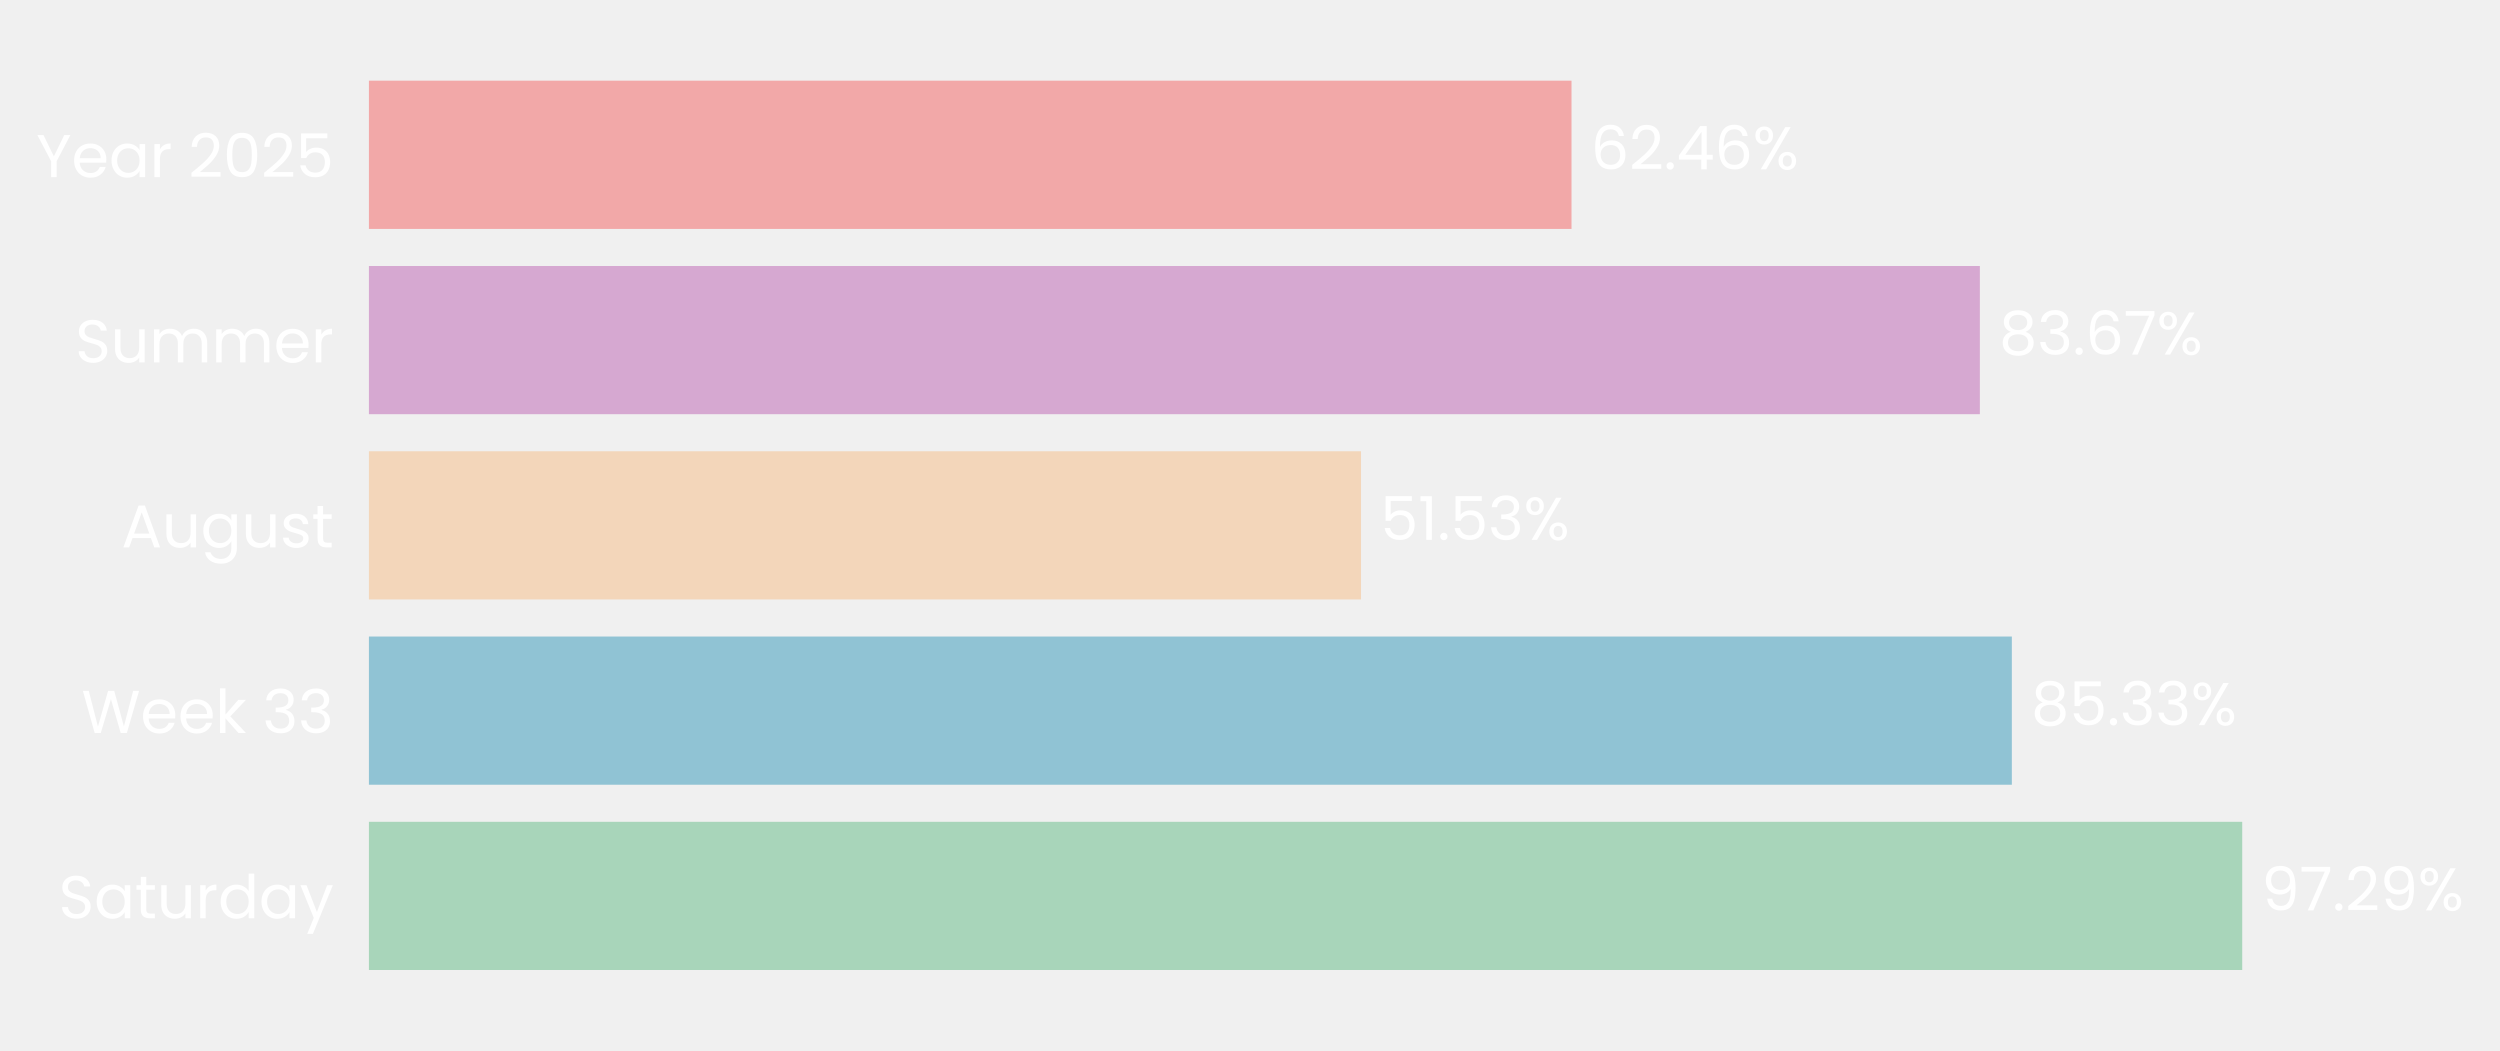
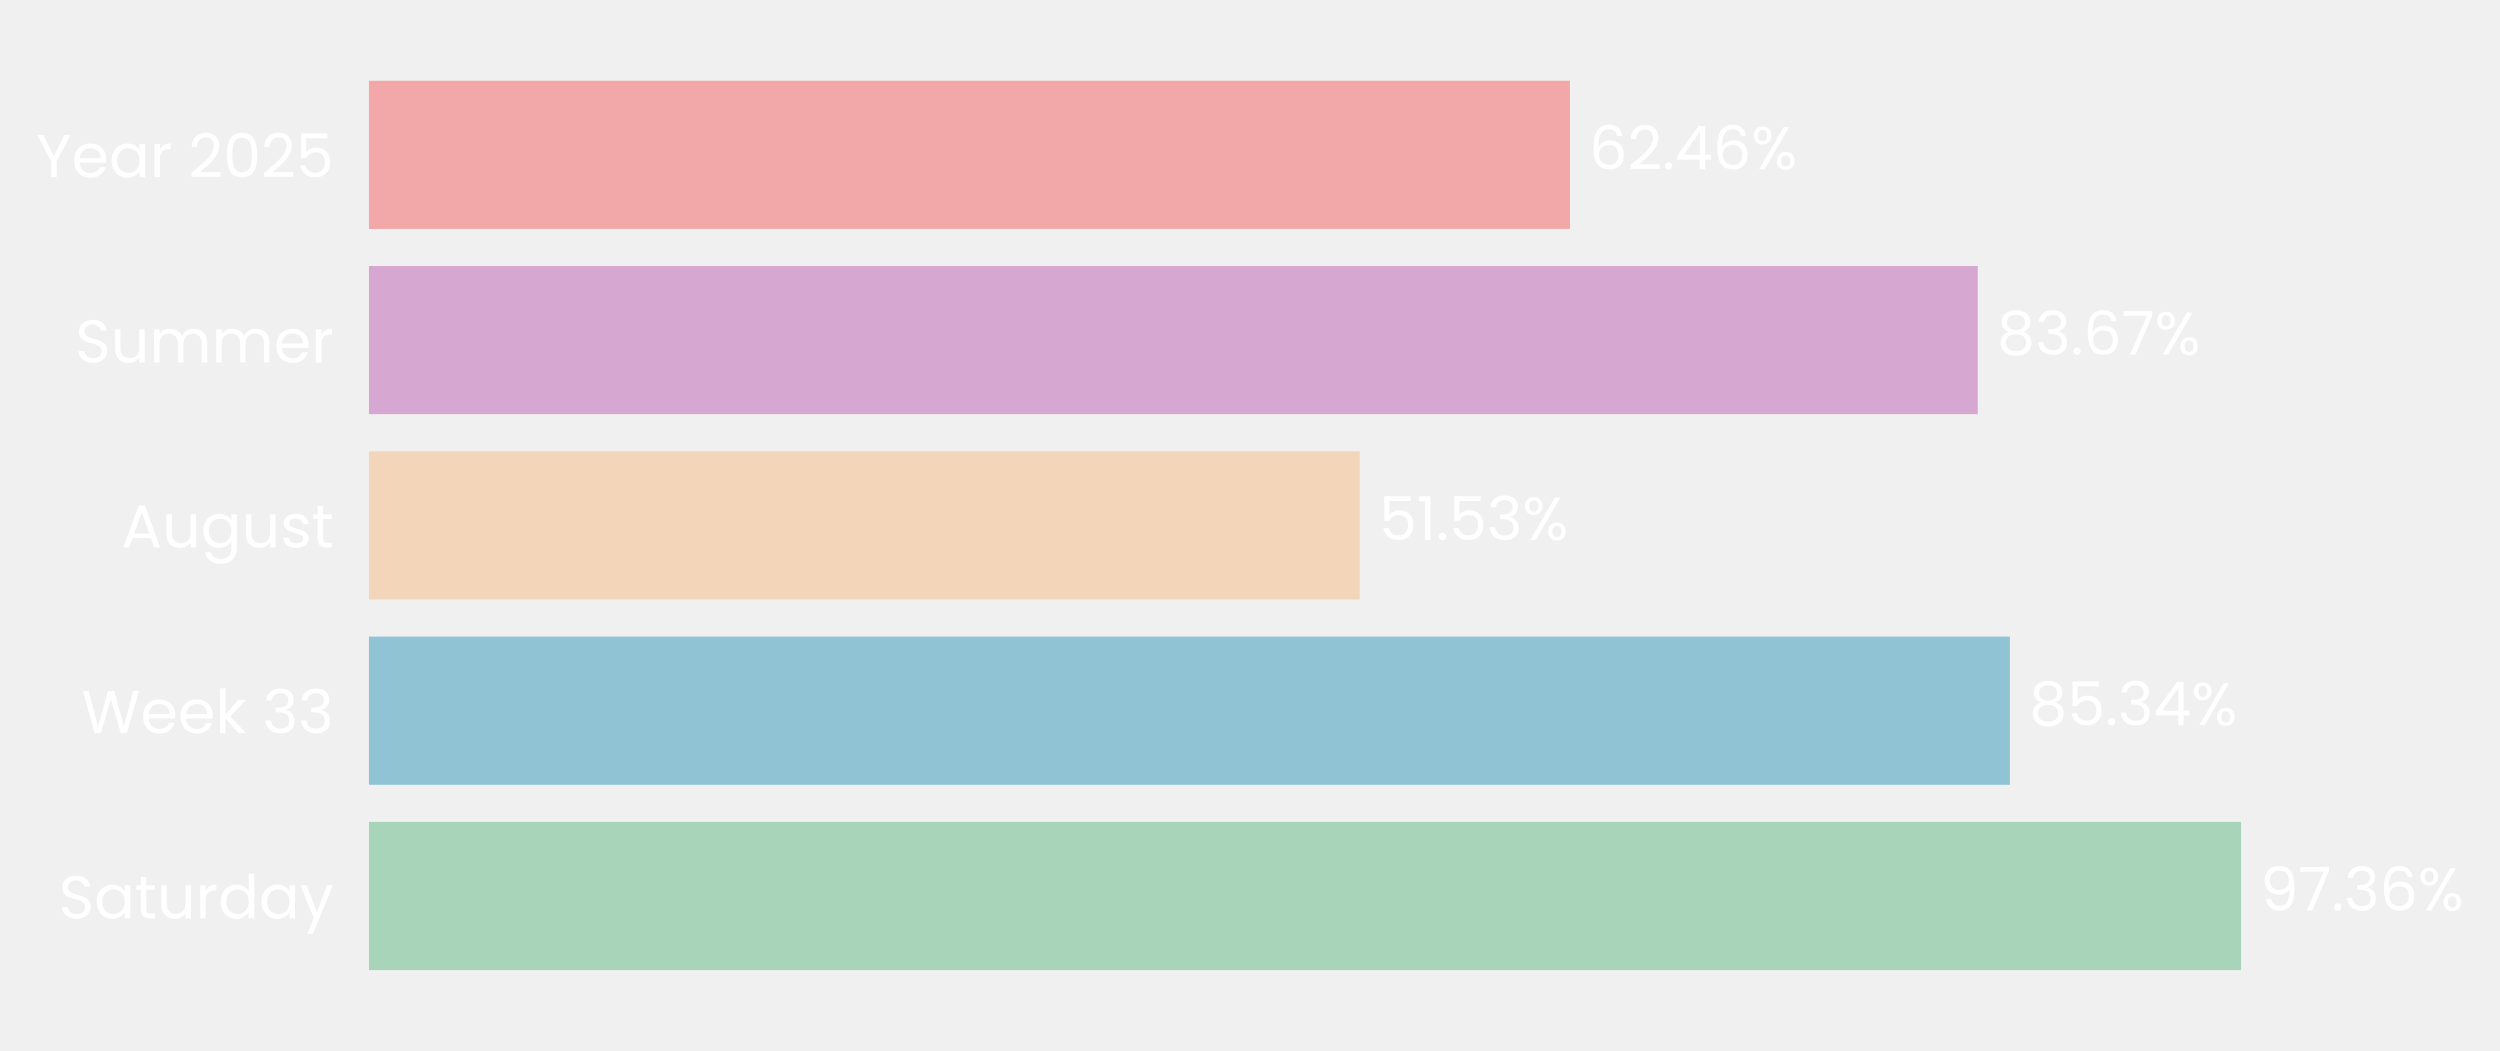
- <svg xmlns="http://www.w3.org/2000/svg" xmlns:xlink="http://www.w3.org/1999/xlink" width="496.798pt" height="208.8pt" viewBox="0 0 496.798 208.8" version="1.1">
+ <svg xmlns="http://www.w3.org/2000/svg" xmlns:xlink="http://www.w3.org/1999/xlink" width="496.76pt" height="208.8pt" viewBox="0 0 496.76 208.8" version="1.1">
  <defs>
    <style type="text/css">*{stroke-linejoin: round; stroke-linecap: butt}</style>
  </defs>
  <g id="figure_1">
    <g id="patch_1">
-       <path d="M 0 208.8  L 496.798 208.8  L 496.798 0  L 0 0  L 0 208.8  z " style="fill: none" />
+       <path d="M 0 208.8  L 496.76 208.8  L 496.76 0  L 0 0  L 0 208.8  z " style="fill: none" />
    </g>
    <g id="axes_1">
      <g id="patch_2">
-         <path d="M 73.311 201.6  L 455.934 201.6  L 455.934 7.2  L 73.311 7.2  L 73.311 201.6  z " style="fill: none" />
+         <path d="M 73.311 201.6  L 455.393 201.6  L 455.393 7.2  L 73.311 7.2  L 73.311 201.6  z " style="fill: none" />
      </g>
      <g id="patch_3">
-         <path d="M 73.311 192.764  L 445.571 192.764  L 445.571 163.309  L 73.311 163.309  z " clip-path="url(#p611c499817)" style="fill: #a8d5ba" />
+         <path d="M 73.311 192.764  L 445.31 192.764  L 445.31 163.309  L 73.311 163.309  z " clip-path="url(#p4c2370d248)" style="fill: #a8d5ba" />
      </g>
      <g id="patch_4">
-         <path d="M 73.311 155.945  L 399.793 155.945  L 399.793 126.491  L 73.311 126.491  z " clip-path="url(#p611c499817)" style="fill: #90c3d4" />
+         <path d="M 73.311 155.945  L 399.369 155.945  L 399.369 126.491  L 73.311 126.491  z " clip-path="url(#p4c2370d248)" style="fill: #90c3d4" />
      </g>
      <g id="patch_5">
-         <path d="M 73.311 119.127  L 270.46 119.127  L 270.46 89.673  L 73.311 89.673  z " clip-path="url(#p611c499817)" style="fill: #f3d6ba" />
+         <path d="M 73.311 119.127  L 270.189 119.127  L 270.189 89.673  L 73.311 89.673  z " clip-path="url(#p4c2370d248)" style="fill: #f3d6ba" />
      </g>
      <g id="patch_6">
-         <path d="M 73.311 82.309  L 393.437 82.309  L 393.437 52.855  L 73.311 52.855  z " clip-path="url(#p611c499817)" style="fill: #d6a8d1" />
+         <path d="M 73.311 82.309  L 392.987 82.309  L 392.987 52.855  L 73.311 52.855  z " clip-path="url(#p4c2370d248)" style="fill: #d6a8d1" />
      </g>
      <g id="patch_7">
-         <path d="M 73.311 45.491  L 312.291 45.491  L 312.291 16.036  L 73.311 16.036  z " clip-path="url(#p611c499817)" style="fill: #f2a8a8" />
+         <path d="M 73.311 45.491  L 311.954 45.491  L 311.954 16.036  L 73.311 16.036  z " clip-path="url(#p4c2370d248)" style="fill: #f2a8a8" />
      </g>
      <g id="matplotlib.axis_1">
        <g id="ytick_1">
          <g id="text_1">
            <g style="fill: #ffffff" transform="translate(11.65312 182.4764) scale(0.12 -0.12)">
              <defs>
                <path id="Poppins-Regular-53" d="M 1907 -45  Q 1466 -45 1117 112  Q 768 269 569 547  Q 371 826 365 1190  L 986 1190  Q 1018 877 1245 662  Q 1472 448 1907 448  Q 2323 448 2563 656  Q 2803 864 2803 1190  Q 2803 1446 2662 1606  Q 2522 1766 2310 1849  Q 2099 1933 1741 2029  Q 1299 2144 1033 2259  Q 768 2374 579 2620  Q 390 2867 390 3283  Q 390 3648 576 3929  Q 762 4211 1098 4364  Q 1434 4518 1869 4518  Q 2496 4518 2896 4204  Q 3296 3891 3347 3373  L 2707 3373  Q 2675 3629 2438 3824  Q 2202 4019 1811 4019  Q 1446 4019 1216 3830  Q 986 3642 986 3302  Q 986 3059 1123 2905  Q 1261 2752 1462 2672  Q 1664 2592 2029 2490  Q 2470 2368 2739 2249  Q 3008 2131 3200 1884  Q 3392 1638 3392 1216  Q 3392 890 3219 602  Q 3046 314 2707 134  Q 2368 -45 1907 -45  z " transform="scale(0.015625)" />
                <path id="Poppins-Regular-61" d="M 275 1766  Q 275 2304 492 2710  Q 710 3117 1091 3341  Q 1472 3565 1939 3565  Q 2400 3565 2739 3366  Q 3078 3168 3245 2867  L 3245 3507  L 3834 3507  L 3834 0  L 3245 0  L 3245 653  Q 3072 346 2729 144  Q 2387 -58 1933 -58  Q 1466 -58 1088 172  Q 710 403 492 819  Q 275 1235 275 1766  z M 3245 1760  Q 3245 2157 3085 2451  Q 2925 2746 2653 2902  Q 2381 3059 2054 3059  Q 1728 3059 1459 2905  Q 1190 2752 1030 2457  Q 870 2163 870 1766  Q 870 1363 1030 1065  Q 1190 768 1459 611  Q 1728 454 2054 454  Q 2381 454 2653 611  Q 2925 768 3085 1065  Q 3245 1363 3245 1760  z " transform="scale(0.015625)" />
                <path id="Poppins-Regular-74" d="M 1203 3027  L 1203 960  Q 1203 704 1312 598  Q 1421 493 1690 493  L 2118 493  L 2118 0  L 1594 0  Q 1107 0 864 224  Q 621 448 621 960  L 621 3027  L 166 3027  L 166 3507  L 621 3507  L 621 4390  L 1203 4390  L 1203 3507  L 2118 3507  L 2118 3027  L 1203 3027  z " transform="scale(0.015625)" />
                <path id="Poppins-Regular-75" d="M 3603 3507  L 3603 0  L 3021 0  L 3021 518  Q 2854 250 2556 99  Q 2259 -51 1901 -51  Q 1491 -51 1164 118  Q 838 288 649 627  Q 461 966 461 1453  L 461 3507  L 1037 3507  L 1037 1530  Q 1037 1011 1299 732  Q 1562 454 2016 454  Q 2483 454 2752 742  Q 3021 1030 3021 1581  L 3021 3507  L 3603 3507  z " transform="scale(0.015625)" />
                <path id="Poppins-Regular-72" d="M 1075 2938  Q 1229 3238 1513 3404  Q 1798 3571 2208 3571  L 2208 2970  L 2054 2970  Q 1075 2970 1075 1907  L 1075 0  L 493 0  L 493 3507  L 1075 3507  L 1075 2938  z " transform="scale(0.015625)" />
                <path id="Poppins-Regular-64" d="M 275 1766  Q 275 2304 492 2710  Q 710 3117 1091 3341  Q 1472 3565 1946 3565  Q 2355 3565 2707 3376  Q 3059 3187 3245 2880  L 3245 4736  L 3834 4736  L 3834 0  L 3245 0  L 3245 659  Q 3072 346 2733 144  Q 2394 -58 1939 -58  Q 1472 -58 1091 172  Q 710 403 492 819  Q 275 1235 275 1766  z M 3245 1760  Q 3245 2157 3085 2451  Q 2925 2746 2653 2902  Q 2381 3059 2054 3059  Q 1728 3059 1459 2905  Q 1190 2752 1030 2457  Q 870 2163 870 1766  Q 870 1363 1030 1065  Q 1190 768 1459 611  Q 1728 454 2054 454  Q 2381 454 2653 611  Q 2925 768 3085 1065  Q 3245 1363 3245 1760  z " transform="scale(0.015625)" />
                <path id="Poppins-Regular-79" d="M 3514 3507  L 1402 -1651  L 800 -1651  L 1491 38  L 77 3507  L 723 3507  L 1824 666  L 2912 3507  L 3514 3507  z " transform="scale(0.015625)" />
              </defs>
              <use xlink:href="#Poppins-Regular-53" />
              <use xlink:href="#Poppins-Regular-61" transform="translate(58.7 0)" />
              <use xlink:href="#Poppins-Regular-74" transform="translate(126.3 0)" />
              <use xlink:href="#Poppins-Regular-75" transform="translate(162.7 0)" />
              <use xlink:href="#Poppins-Regular-72" transform="translate(226.7 0)" />
              <use xlink:href="#Poppins-Regular-64" transform="translate(264 0)" />
              <use xlink:href="#Poppins-Regular-61" transform="translate(331.5999 0)" />
              <use xlink:href="#Poppins-Regular-79" transform="translate(399.1999 0)" />
            </g>
          </g>
        </g>
        <g id="ytick_2">
          <g id="text_2">
            <g style="fill: #ffffff" transform="translate(16.19813 145.6582) scale(0.12 -0.12)">
              <defs>
                <path id="Poppins-Regular-57" d="M 6099 4461  L 4806 0  L 4154 0  L 3117 3590  L 2042 0  L 1395 -6  L 147 4461  L 768 4461  L 1741 678  L 2816 4461  L 3469 4461  L 4493 691  L 5472 4461  L 6099 4461  z " transform="scale(0.015625)" />
                <path id="Poppins-Regular-65" d="M 3693 1888  Q 3693 1722 3674 1536  L 870 1536  Q 902 1018 1225 726  Q 1549 435 2010 435  Q 2387 435 2640 611  Q 2893 787 2995 1082  L 3622 1082  Q 3482 576 3059 259  Q 2637 -58 2010 -58  Q 1510 -58 1116 166  Q 723 390 499 803  Q 275 1216 275 1760  Q 275 2304 492 2713  Q 710 3123 1104 3344  Q 1498 3565 2010 3565  Q 2509 3565 2893 3347  Q 3277 3130 3485 2749  Q 3693 2368 3693 1888  z M 3091 2010  Q 3091 2342 2944 2582  Q 2797 2822 2544 2947  Q 2291 3072 1984 3072  Q 1542 3072 1232 2790  Q 922 2509 877 2010  L 3091 2010  z " transform="scale(0.015625)" />
                <path id="Poppins-Regular-6b" d="M 2451 0  L 1075 1549  L 1075 0  L 493 0  L 493 4736  L 1075 4736  L 1075 1952  L 2426 3507  L 3238 3507  L 1587 1760  L 3245 0  L 2451 0  z " transform="scale(0.015625)" />
                <path id="Poppins-Regular-20" transform="scale(0.015625)" />
                <path id="Poppins-Regular-33" d="M 384 3462  Q 429 4051 838 4384  Q 1248 4717 1901 4717  Q 2336 4717 2653 4560  Q 2970 4403 3133 4134  Q 3296 3866 3296 3526  Q 3296 3130 3069 2842  Q 2842 2554 2477 2470  L 2477 2438  Q 2893 2336 3136 2035  Q 3379 1734 3379 1248  Q 3379 883 3212 592  Q 3046 301 2713 134  Q 2381 -32 1914 -32  Q 1235 -32 800 323  Q 365 678 314 1331  L 877 1331  Q 922 947 1190 704  Q 1459 461 1907 461  Q 2355 461 2588 694  Q 2822 928 2822 1299  Q 2822 1779 2502 1990  Q 2182 2202 1536 2202  L 1389 2202  L 1389 2688  L 1542 2688  Q 2131 2694 2432 2883  Q 2733 3072 2733 3469  Q 2733 3808 2512 4013  Q 2291 4218 1882 4218  Q 1485 4218 1241 4013  Q 998 3808 954 3462  L 384 3462  z " transform="scale(0.015625)" />
              </defs>
              <use xlink:href="#Poppins-Regular-57" />
              <use xlink:href="#Poppins-Regular-65" transform="translate(97.59999 0)" />
              <use xlink:href="#Poppins-Regular-65" transform="translate(159.6 0)" />
              <use xlink:href="#Poppins-Regular-6b" transform="translate(221.6 0)" />
              <use xlink:href="#Poppins-Regular-20" transform="translate(273.0999 0)" />
              <use xlink:href="#Poppins-Regular-33" transform="translate(299.7999 0)" />
              <use xlink:href="#Poppins-Regular-33" transform="translate(358.6999 0)" />
            </g>
          </g>
        </g>
        <g id="ytick_3">
          <g id="text_3">
            <g style="fill: #ffffff" transform="translate(24.11812 108.78) scale(0.12 -0.12)">
              <defs>
                <path id="Poppins-Regular-41" d="M 3130 992  L 1184 992  L 826 0  L 211 0  L 1824 4435  L 2496 4435  L 4102 0  L 3488 0  L 3130 992  z M 2963 1466  L 2157 3718  L 1350 1466  L 2963 1466  z " transform="scale(0.015625)" />
                <path id="Poppins-Regular-67" d="M 1939 3565  Q 2394 3565 2736 3366  Q 3078 3168 3245 2867  L 3245 3507  L 3834 3507  L 3834 -77  Q 3834 -557 3629 -931  Q 3424 -1306 3043 -1517  Q 2662 -1728 2157 -1728  Q 1466 -1728 1005 -1401  Q 544 -1075 461 -512  L 1037 -512  Q 1133 -832 1433 -1027  Q 1734 -1222 2157 -1222  Q 2637 -1222 2941 -921  Q 3245 -621 3245 -77  L 3245 659  Q 3072 352 2733 147  Q 2394 -58 1939 -58  Q 1472 -58 1091 172  Q 710 403 492 819  Q 275 1235 275 1766  Q 275 2304 492 2710  Q 710 3117 1091 3341  Q 1472 3565 1939 3565  z M 3245 1760  Q 3245 2157 3085 2451  Q 2925 2746 2653 2902  Q 2381 3059 2054 3059  Q 1728 3059 1459 2905  Q 1190 2752 1030 2457  Q 870 2163 870 1766  Q 870 1363 1030 1065  Q 1190 768 1459 611  Q 1728 454 2054 454  Q 2381 454 2653 611  Q 2925 768 3085 1065  Q 3245 1363 3245 1760  z " transform="scale(0.015625)" />
                <path id="Poppins-Regular-73" d="M 1734 -58  Q 1331 -58 1011 80  Q 691 218 505 464  Q 320 710 301 1030  L 902 1030  Q 928 768 1149 601  Q 1370 435 1728 435  Q 2061 435 2253 582  Q 2445 730 2445 954  Q 2445 1184 2240 1296  Q 2035 1408 1606 1517  Q 1216 1619 969 1724  Q 723 1830 547 2038  Q 371 2246 371 2586  Q 371 2854 531 3078  Q 691 3302 985 3433  Q 1280 3565 1658 3565  Q 2240 3565 2598 3270  Q 2957 2976 2982 2464  L 2400 2464  Q 2381 2739 2179 2905  Q 1978 3072 1638 3072  Q 1325 3072 1139 2937  Q 954 2803 954 2586  Q 954 2413 1066 2301  Q 1178 2189 1347 2121  Q 1517 2054 1818 1971  Q 2195 1869 2432 1769  Q 2669 1670 2838 1472  Q 3008 1274 3014 954  Q 3014 666 2854 435  Q 2694 205 2403 73  Q 2112 -58 1734 -58  z " transform="scale(0.015625)" />
              </defs>
              <use xlink:href="#Poppins-Regular-41" />
              <use xlink:href="#Poppins-Regular-75" transform="translate(67.39999 0)" />
              <use xlink:href="#Poppins-Regular-67" transform="translate(131.4 0)" />
              <use xlink:href="#Poppins-Regular-75" transform="translate(199 0)" />
              <use xlink:href="#Poppins-Regular-73" transform="translate(263 0)" />
              <use xlink:href="#Poppins-Regular-74" transform="translate(315.2 0)" />
            </g>
          </g>
        </g>
        <g id="ytick_4">
          <g id="text_4">
            <g style="fill: #ffffff" transform="translate(14.95125 72.02182) scale(0.12 -0.12)">
              <defs>
                <path id="Poppins-Regular-6d" d="M 4710 3571  Q 5120 3571 5440 3401  Q 5760 3232 5945 2893  Q 6131 2554 6131 2067  L 6131 0  L 5555 0  L 5555 1984  Q 5555 2509 5296 2787  Q 5037 3066 4595 3066  Q 4141 3066 3872 2774  Q 3603 2483 3603 1933  L 3603 0  L 3027 0  L 3027 1984  Q 3027 2509 2768 2787  Q 2509 3066 2067 3066  Q 1613 3066 1344 2774  Q 1075 2483 1075 1933  L 1075 0  L 493 0  L 493 3507  L 1075 3507  L 1075 3002  Q 1248 3277 1539 3424  Q 1830 3571 2182 3571  Q 2624 3571 2963 3372  Q 3302 3174 3469 2790  Q 3616 3162 3955 3366  Q 4294 3571 4710 3571  z " transform="scale(0.015625)" />
              </defs>
              <use xlink:href="#Poppins-Regular-53" />
              <use xlink:href="#Poppins-Regular-75" transform="translate(58.7 0)" />
              <use xlink:href="#Poppins-Regular-6d" transform="translate(122.7 0)" />
              <use xlink:href="#Poppins-Regular-6d" transform="translate(225.7 0)" />
              <use xlink:href="#Poppins-Regular-65" transform="translate(328.7 0)" />
              <use xlink:href="#Poppins-Regular-72" transform="translate(390.6999 0)" />
            </g>
          </g>
        </g>
        <g id="ytick_5">
          <g id="text_5">
            <g style="fill: #ffffff" transform="translate(7.2 35.20364) scale(0.12 -0.12)">
              <defs>
                <path id="Poppins-Regular-59" d="M 3616 4461  L 2163 1683  L 2163 0  L 1581 0  L 1581 1683  L 122 4461  L 768 4461  L 1869 2202  L 2970 4461  L 3616 4461  z " transform="scale(0.015625)" />
                <path id="Poppins-Regular-32" d="M 326 467  Q 1139 1120 1600 1539  Q 2061 1958 2377 2416  Q 2694 2874 2694 3315  Q 2694 3731 2492 3971  Q 2291 4211 1843 4211  Q 1408 4211 1168 3939  Q 928 3667 909 3213  L 346 3213  Q 371 3930 780 4320  Q 1190 4710 1837 4710  Q 2496 4710 2883 4345  Q 3270 3981 3270 3341  Q 3270 2810 2953 2307  Q 2637 1805 2233 1424  Q 1830 1043 1203 538  L 3405 538  L 3405 51  L 326 51  L 326 467  z " transform="scale(0.015625)" />
                <path id="Poppins-Regular-30" d="M 397 2362  Q 397 3462 755 4080  Q 1114 4698 2010 4698  Q 2899 4698 3257 4080  Q 3616 3462 3616 2362  Q 3616 1242 3257 621  Q 2899 0 2010 0  Q 1114 0 755 621  Q 397 1242 397 2362  z M 3040 2362  Q 3040 2918 2966 3305  Q 2893 3693 2665 3929  Q 2438 4166 2010 4166  Q 1574 4166 1347 3929  Q 1120 3693 1046 3305  Q 973 2918 973 2362  Q 973 1786 1046 1395  Q 1120 1005 1347 768  Q 1574 531 2010 531  Q 2438 531 2665 768  Q 2893 1005 2966 1395  Q 3040 1786 3040 2362  z " transform="scale(0.015625)" />
                <path id="Poppins-Regular-35" d="M 3347 4122  L 1101 4122  L 1101 2662  Q 1248 2867 1536 2998  Q 1824 3130 2157 3130  Q 2688 3130 3021 2909  Q 3354 2688 3498 2339  Q 3642 1990 3642 1600  Q 3642 1139 3469 774  Q 3296 410 2941 198  Q 2586 -13 2061 -13  Q 1389 -13 973 332  Q 557 678 467 1254  L 1037 1254  Q 1120 890 1389 685  Q 1658 480 2067 480  Q 2573 480 2829 784  Q 3085 1088 3085 1587  Q 3085 2086 2829 2358  Q 2573 2630 2074 2630  Q 1734 2630 1481 2467  Q 1229 2304 1114 2022  L 563 2022  L 563 4634  L 3347 4634  L 3347 4122  z " transform="scale(0.015625)" />
              </defs>
              <use xlink:href="#Poppins-Regular-59" />
              <use xlink:href="#Poppins-Regular-65" transform="translate(58.39999 0)" />
              <use xlink:href="#Poppins-Regular-61" transform="translate(120.4 0)" />
              <use xlink:href="#Poppins-Regular-72" transform="translate(188 0)" />
              <use xlink:href="#Poppins-Regular-20" transform="translate(225.3 0)" />
              <use xlink:href="#Poppins-Regular-32" transform="translate(252 0)" />
              <use xlink:href="#Poppins-Regular-30" transform="translate(309.4999 0)" />
              <use xlink:href="#Poppins-Regular-32" transform="translate(372.2999 0)" />
              <use xlink:href="#Poppins-Regular-35" transform="translate(429.7999 0)" />
            </g>
          </g>
        </g>
      </g>
      <g id="text_6">
-         <g style="fill: #ffffff" transform="translate(449.3975 180.9164) scale(0.12 -0.12)">
+         <g style="fill: #ffffff" transform="translate(449.1309 180.9164) scale(0.12 -0.12)">
          <defs>
            <path id="Poppins-Regular-39" d="M 1146 1242  Q 1210 877 1443 678  Q 1677 480 2074 480  Q 2605 480 2857 896  Q 3110 1312 3098 2298  Q 2963 2010 2649 1846  Q 2336 1683 1952 1683  Q 1523 1683 1187 1859  Q 851 2035 659 2374  Q 467 2714 467 3194  Q 467 3878 864 4297  Q 1261 4717 1990 4717  Q 2886 4717 3248 4134  Q 3610 3552 3610 2400  Q 3610 1594 3466 1069  Q 3322 544 2979 269  Q 2637 -6 2042 -6  Q 1389 -6 1024 346  Q 659 698 608 1242  L 1146 1242  z M 2048 2176  Q 2477 2176 2752 2441  Q 3027 2707 3027 3162  Q 3027 3642 2758 3936  Q 2490 4230 2003 4230  Q 1555 4230 1289 3948  Q 1024 3667 1024 3206  Q 1024 2739 1286 2457  Q 1549 2176 2048 2176  z " transform="scale(0.015625)" />
            <path id="Poppins-Regular-37" d="M 3245 4173  L 1466 0  L 877 0  L 2682 4115  L 211 4115  L 211 4614  L 3245 4614  L 3245 4173  z " transform="scale(0.015625)" />
            <path id="Poppins-Regular-2e" d="M 678 -38  Q 512 -38 397 77  Q 282 192 282 358  Q 282 525 397 640  Q 512 755 678 755  Q 838 755 950 640  Q 1062 525 1062 358  Q 1062 192 950 77  Q 838 -38 678 -38  z " transform="scale(0.015625)" />
+             <path id="Poppins-Regular-36" d="M 2976 3526  Q 2835 4237 2099 4237  Q 1530 4237 1248 3798  Q 966 3360 973 2355  Q 1120 2688 1462 2877  Q 1805 3066 2227 3066  Q 2886 3066 3280 2656  Q 3674 2246 3674 1523  Q 3674 1088 3504 742  Q 3334 397 2992 192  Q 2650 -13 2163 -13  Q 1504 -13 1133 281  Q 762 576 614 1094  Q 467 1613 467 2374  Q 467 4723 2106 4723  Q 2733 4723 3091 4384  Q 3450 4045 3514 3526  L 2976 3526  z M 2106 2573  Q 1830 2573 1587 2461  Q 1344 2349 1193 2121  Q 1043 1894 1043 1568  Q 1043 1082 1324 778  Q 1606 474 2131 474  Q 2579 474 2844 752  Q 3110 1030 3110 1504  Q 3110 2003 2854 2288  Q 2598 2573 2106 2573  z " transform="scale(0.015625)" />
            <path id="Poppins-Regular-25" d="M 269 3584  Q 269 4019 531 4278  Q 794 4538 1203 4538  Q 1613 4538 1875 4278  Q 2138 4019 2138 3584  Q 2138 3142 1875 2883  Q 1613 2624 1203 2624  Q 794 2624 531 2883  Q 269 3142 269 3584  z M 4006 4467  L 1414 0  L 838 0  L 3430 4467  L 4006 4467  z M 1203 4179  Q 986 4179 861 4028  Q 736 3878 736 3584  Q 736 3290 861 3136  Q 986 2982 1203 2982  Q 1421 2982 1549 3139  Q 1677 3296 1677 3584  Q 1677 3878 1549 4028  Q 1421 4179 1203 4179  z M 2720 883  Q 2720 1325 2982 1584  Q 3245 1843 3654 1843  Q 4064 1843 4323 1584  Q 4582 1325 4582 883  Q 4582 448 4323 185  Q 4064 -77 3654 -77  Q 3245 -77 2982 182  Q 2720 442 2720 883  z M 3648 1478  Q 3430 1478 3302 1328  Q 3174 1178 3174 883  Q 3174 595 3302 444  Q 3430 294 3648 294  Q 3866 294 3994 444  Q 4122 595 4122 883  Q 4122 1178 3994 1328  Q 3866 1478 3648 1478  z " transform="scale(0.015625)" />
          </defs>
          <use xlink:href="#Poppins-Regular-39" />
          <use xlink:href="#Poppins-Regular-37" transform="translate(62.99999 0)" />
          <use xlink:href="#Poppins-Regular-2e" transform="translate(117.6 0)" />
-           <use xlink:href="#Poppins-Regular-32" transform="translate(138.6 0)" />
-           <use xlink:href="#Poppins-Regular-39" transform="translate(196.0999 0)" />
-           <use xlink:href="#Poppins-Regular-25" transform="translate(259.0999 0)" />
+           <use xlink:href="#Poppins-Regular-33" transform="translate(138.6 0)" />
+           <use xlink:href="#Poppins-Regular-36" transform="translate(197.5 0)" />
+           <use xlink:href="#Poppins-Regular-25" transform="translate(260.9999 0)" />
        </g>
      </g>
      <g id="text_7">
-         <g style="fill: #ffffff" transform="translate(403.6194 144.0982) scale(0.12 -0.12)">
+         <g style="fill: #ffffff" transform="translate(403.1901 144.0982) scale(0.12 -0.12)">
          <defs>
            <path id="Poppins-Regular-38" d="M 1242 2406  Q 883 2547 691 2816  Q 499 3085 499 3469  Q 499 3814 672 4092  Q 845 4371 1187 4534  Q 1530 4698 2016 4698  Q 2502 4698 2844 4534  Q 3187 4371 3363 4092  Q 3539 3814 3539 3469  Q 3539 3098 3340 2819  Q 3142 2541 2797 2406  Q 3194 2285 3427 1981  Q 3661 1677 3661 1248  Q 3661 832 3456 521  Q 3251 211 2876 41  Q 2502 -128 2016 -128  Q 1530 -128 1162 41  Q 794 211 589 521  Q 384 832 384 1248  Q 384 1677 614 1984  Q 845 2291 1242 2406  z M 2976 3398  Q 2976 3789 2720 4000  Q 2464 4211 2016 4211  Q 1574 4211 1318 4000  Q 1062 3789 1062 3392  Q 1062 3034 1328 2816  Q 1594 2598 2016 2598  Q 2445 2598 2710 2819  Q 2976 3040 2976 3398  z M 2016 2150  Q 1542 2150 1241 1929  Q 941 1709 941 1267  Q 941 858 1232 608  Q 1523 358 2016 358  Q 2509 358 2797 608  Q 3085 858 3085 1267  Q 3085 1696 2790 1923  Q 2496 2150 2016 2150  z " transform="scale(0.015625)" />
+             <path id="Poppins-Regular-34" d="M 256 1030  L 256 1472  L 2502 4582  L 3200 4582  L 3200 1536  L 3840 1536  L 3840 1030  L 3200 1030  L 3200 0  L 2624 0  L 2624 1030  L 256 1030  z M 2650 3974  L 928 1536  L 2650 1536  L 2650 3974  z " transform="scale(0.015625)" />
          </defs>
          <use xlink:href="#Poppins-Regular-38" />
          <use xlink:href="#Poppins-Regular-35" transform="translate(63.09999 0)" />
          <use xlink:href="#Poppins-Regular-2e" transform="translate(125.9 0)" />
          <use xlink:href="#Poppins-Regular-33" transform="translate(146.9 0)" />
-           <use xlink:href="#Poppins-Regular-33" transform="translate(205.8 0)" />
-           <use xlink:href="#Poppins-Regular-25" transform="translate(264.7 0)" />
+           <use xlink:href="#Poppins-Regular-34" transform="translate(205.8 0)" />
+           <use xlink:href="#Poppins-Regular-25" transform="translate(268.7 0)" />
        </g>
      </g>
      <g id="text_8">
-         <g style="fill: #ffffff" transform="translate(274.2859 107.28) scale(0.12 -0.12)">
+         <g style="fill: #ffffff" transform="translate(274.0102 107.28) scale(0.12 -0.12)">
          <defs>
            <path id="Poppins-Regular-31" d="M 243 4096  L 243 4627  L 1446 4627  L 1446 0  L 858 0  L 858 4096  L 243 4096  z " transform="scale(0.015625)" />
          </defs>
          <use xlink:href="#Poppins-Regular-35" />
          <use xlink:href="#Poppins-Regular-31" transform="translate(62.79999 0)" />
          <use xlink:href="#Poppins-Regular-2e" transform="translate(94.79997 0)" />
          <use xlink:href="#Poppins-Regular-35" transform="translate(115.8 0)" />
          <use xlink:href="#Poppins-Regular-33" transform="translate(178.5999 0)" />
          <use xlink:href="#Poppins-Regular-25" transform="translate(237.4999 0)" />
        </g>
      </g>
      <g id="text_9">
-         <g style="fill: #ffffff" transform="translate(397.2634 70.46182) scale(0.12 -0.12)">
-           <defs>
-             <path id="Poppins-Regular-36" d="M 2976 3526  Q 2835 4237 2099 4237  Q 1530 4237 1248 3798  Q 966 3360 973 2355  Q 1120 2688 1462 2877  Q 1805 3066 2227 3066  Q 2886 3066 3280 2656  Q 3674 2246 3674 1523  Q 3674 1088 3504 742  Q 3334 397 2992 192  Q 2650 -13 2163 -13  Q 1504 -13 1133 281  Q 762 576 614 1094  Q 467 1613 467 2374  Q 467 4723 2106 4723  Q 2733 4723 3091 4384  Q 3450 4045 3514 3526  L 2976 3526  z M 2106 2573  Q 1830 2573 1587 2461  Q 1344 2349 1193 2121  Q 1043 1894 1043 1568  Q 1043 1082 1324 778  Q 1606 474 2131 474  Q 2579 474 2844 752  Q 3110 1030 3110 1504  Q 3110 2003 2854 2288  Q 2598 2573 2106 2573  z " transform="scale(0.015625)" />
-           </defs>
+         <g style="fill: #ffffff" transform="translate(396.8081 70.46182) scale(0.12 -0.12)">
          <use xlink:href="#Poppins-Regular-38" />
          <use xlink:href="#Poppins-Regular-33" transform="translate(63.09999 0)" />
          <use xlink:href="#Poppins-Regular-2e" transform="translate(122 0)" />
          <use xlink:href="#Poppins-Regular-36" transform="translate(143 0)" />
          <use xlink:href="#Poppins-Regular-37" transform="translate(206.5 0)" />
          <use xlink:href="#Poppins-Regular-25" transform="translate(261.0999 0)" />
        </g>
      </g>
      <g id="text_10">
-         <g style="fill: #ffffff" transform="translate(316.1173 33.64364) scale(0.12 -0.12)">
-           <defs>
-             <path id="Poppins-Regular-34" d="M 256 1030  L 256 1472  L 2502 4582  L 3200 4582  L 3200 1536  L 3840 1536  L 3840 1030  L 3200 1030  L 3200 0  L 2624 0  L 2624 1030  L 256 1030  z M 2650 3974  L 928 1536  L 2650 1536  L 2650 3974  z " transform="scale(0.015625)" />
-           </defs>
+         <g style="fill: #ffffff" transform="translate(315.7745 33.64364) scale(0.12 -0.12)">
          <use xlink:href="#Poppins-Regular-36" />
          <use xlink:href="#Poppins-Regular-32" transform="translate(63.49999 0)" />
          <use xlink:href="#Poppins-Regular-2e" transform="translate(121 0)" />
          <use xlink:href="#Poppins-Regular-34" transform="translate(142 0)" />
          <use xlink:href="#Poppins-Regular-36" transform="translate(204.8999 0)" />
          <use xlink:href="#Poppins-Regular-25" transform="translate(268.3999 0)" />
        </g>
      </g>
    </g>
  </g>
  <defs>
-     <clipPath id="p611c499817">
-       <rect x="73.311" y="7.2" width="382.623" height="194.4" />
+     <clipPath id="p4c2370d248">
+       <rect x="73.311" y="7.2" width="382.082" height="194.4" />
    </clipPath>
  </defs>
</svg>
